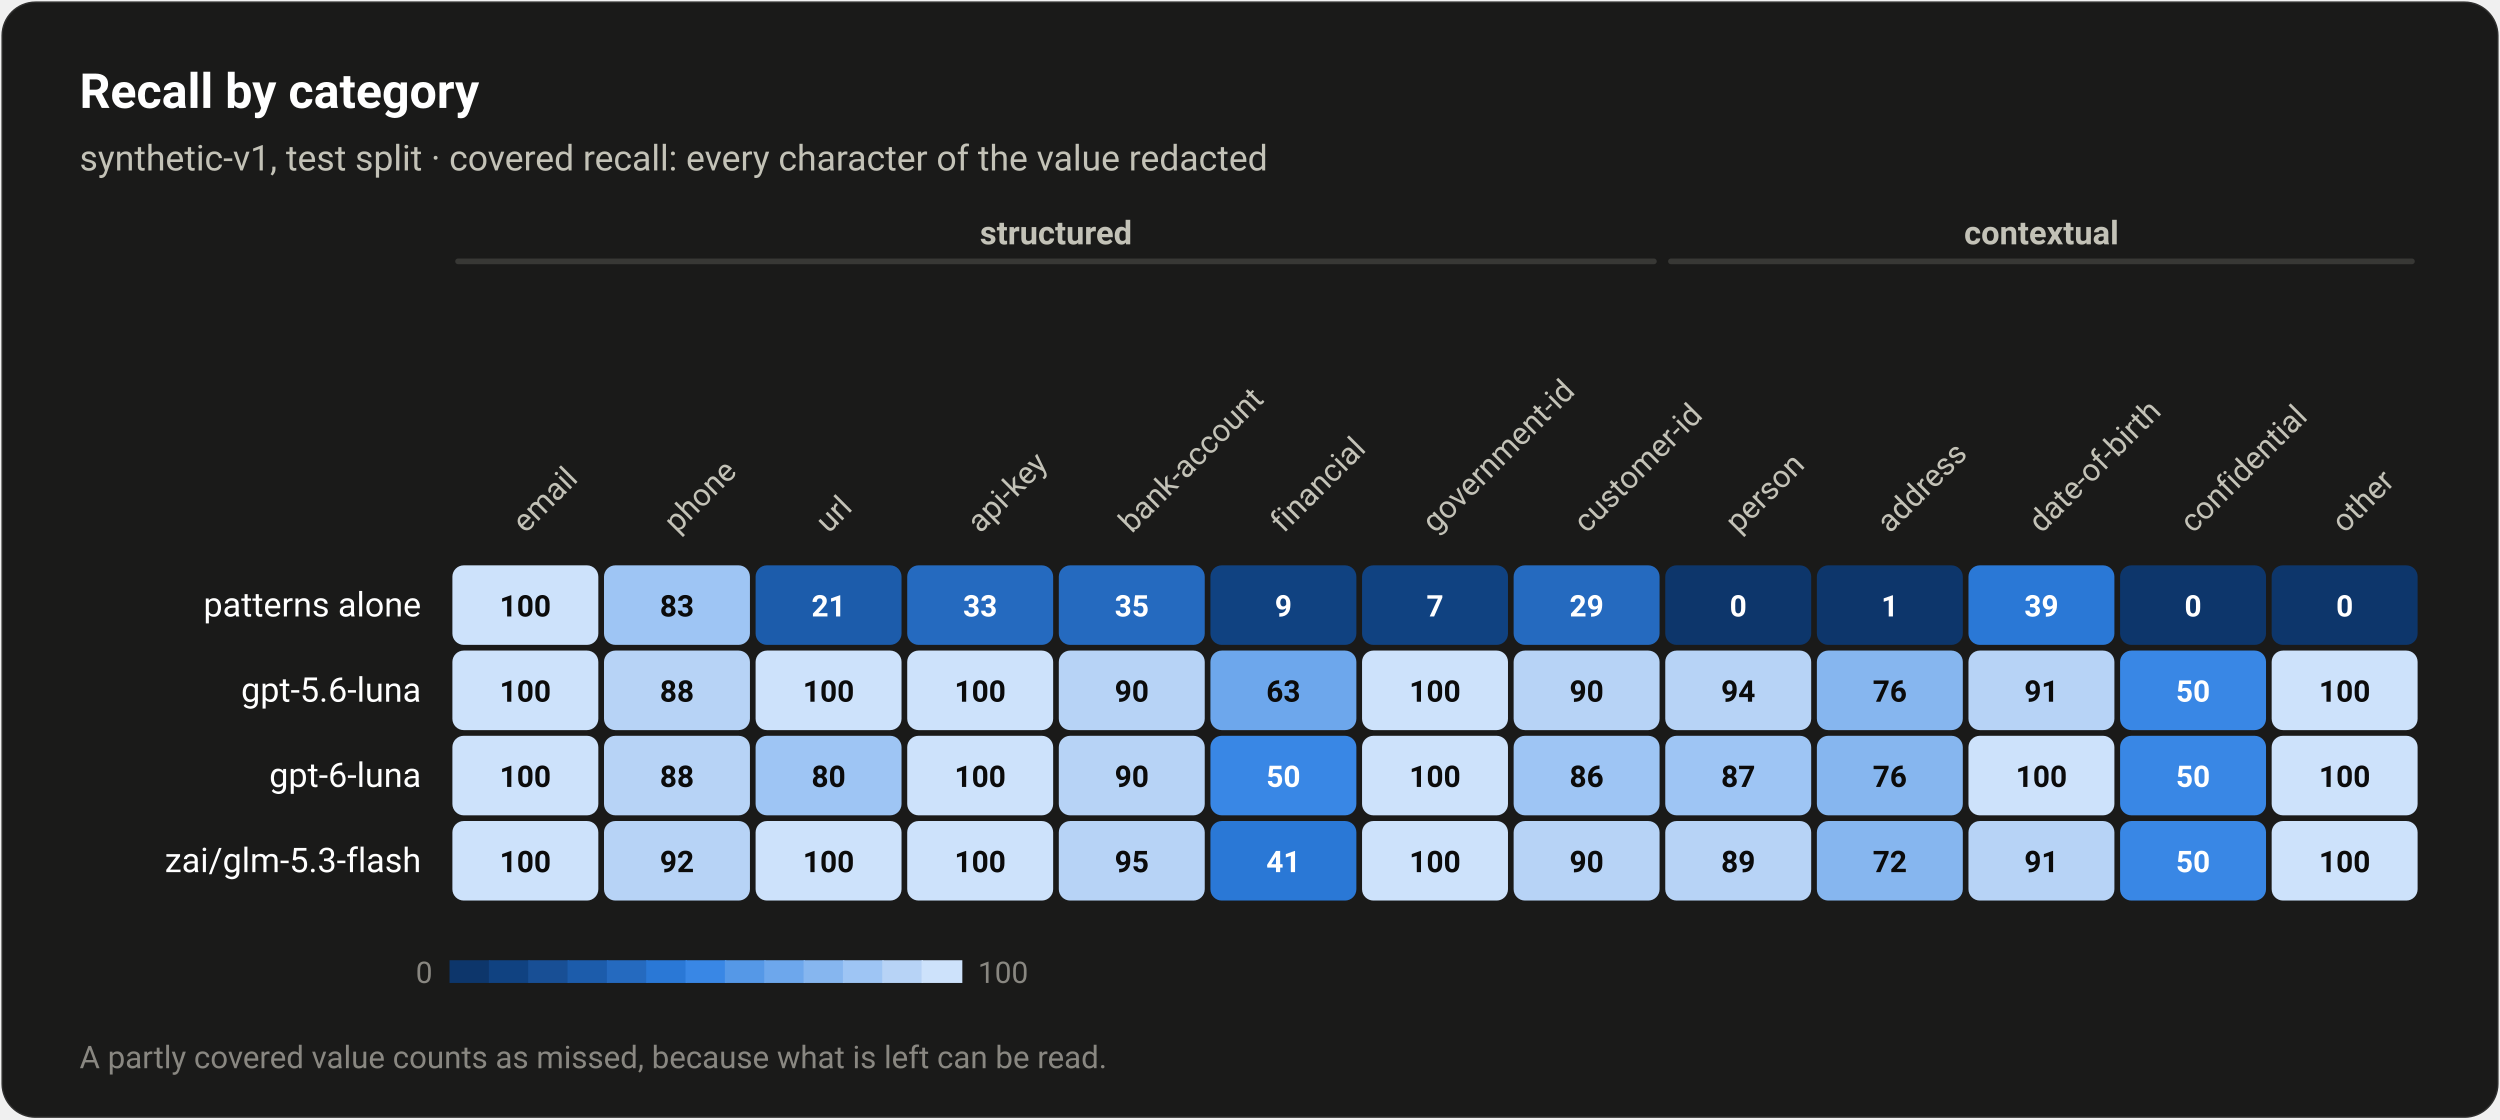
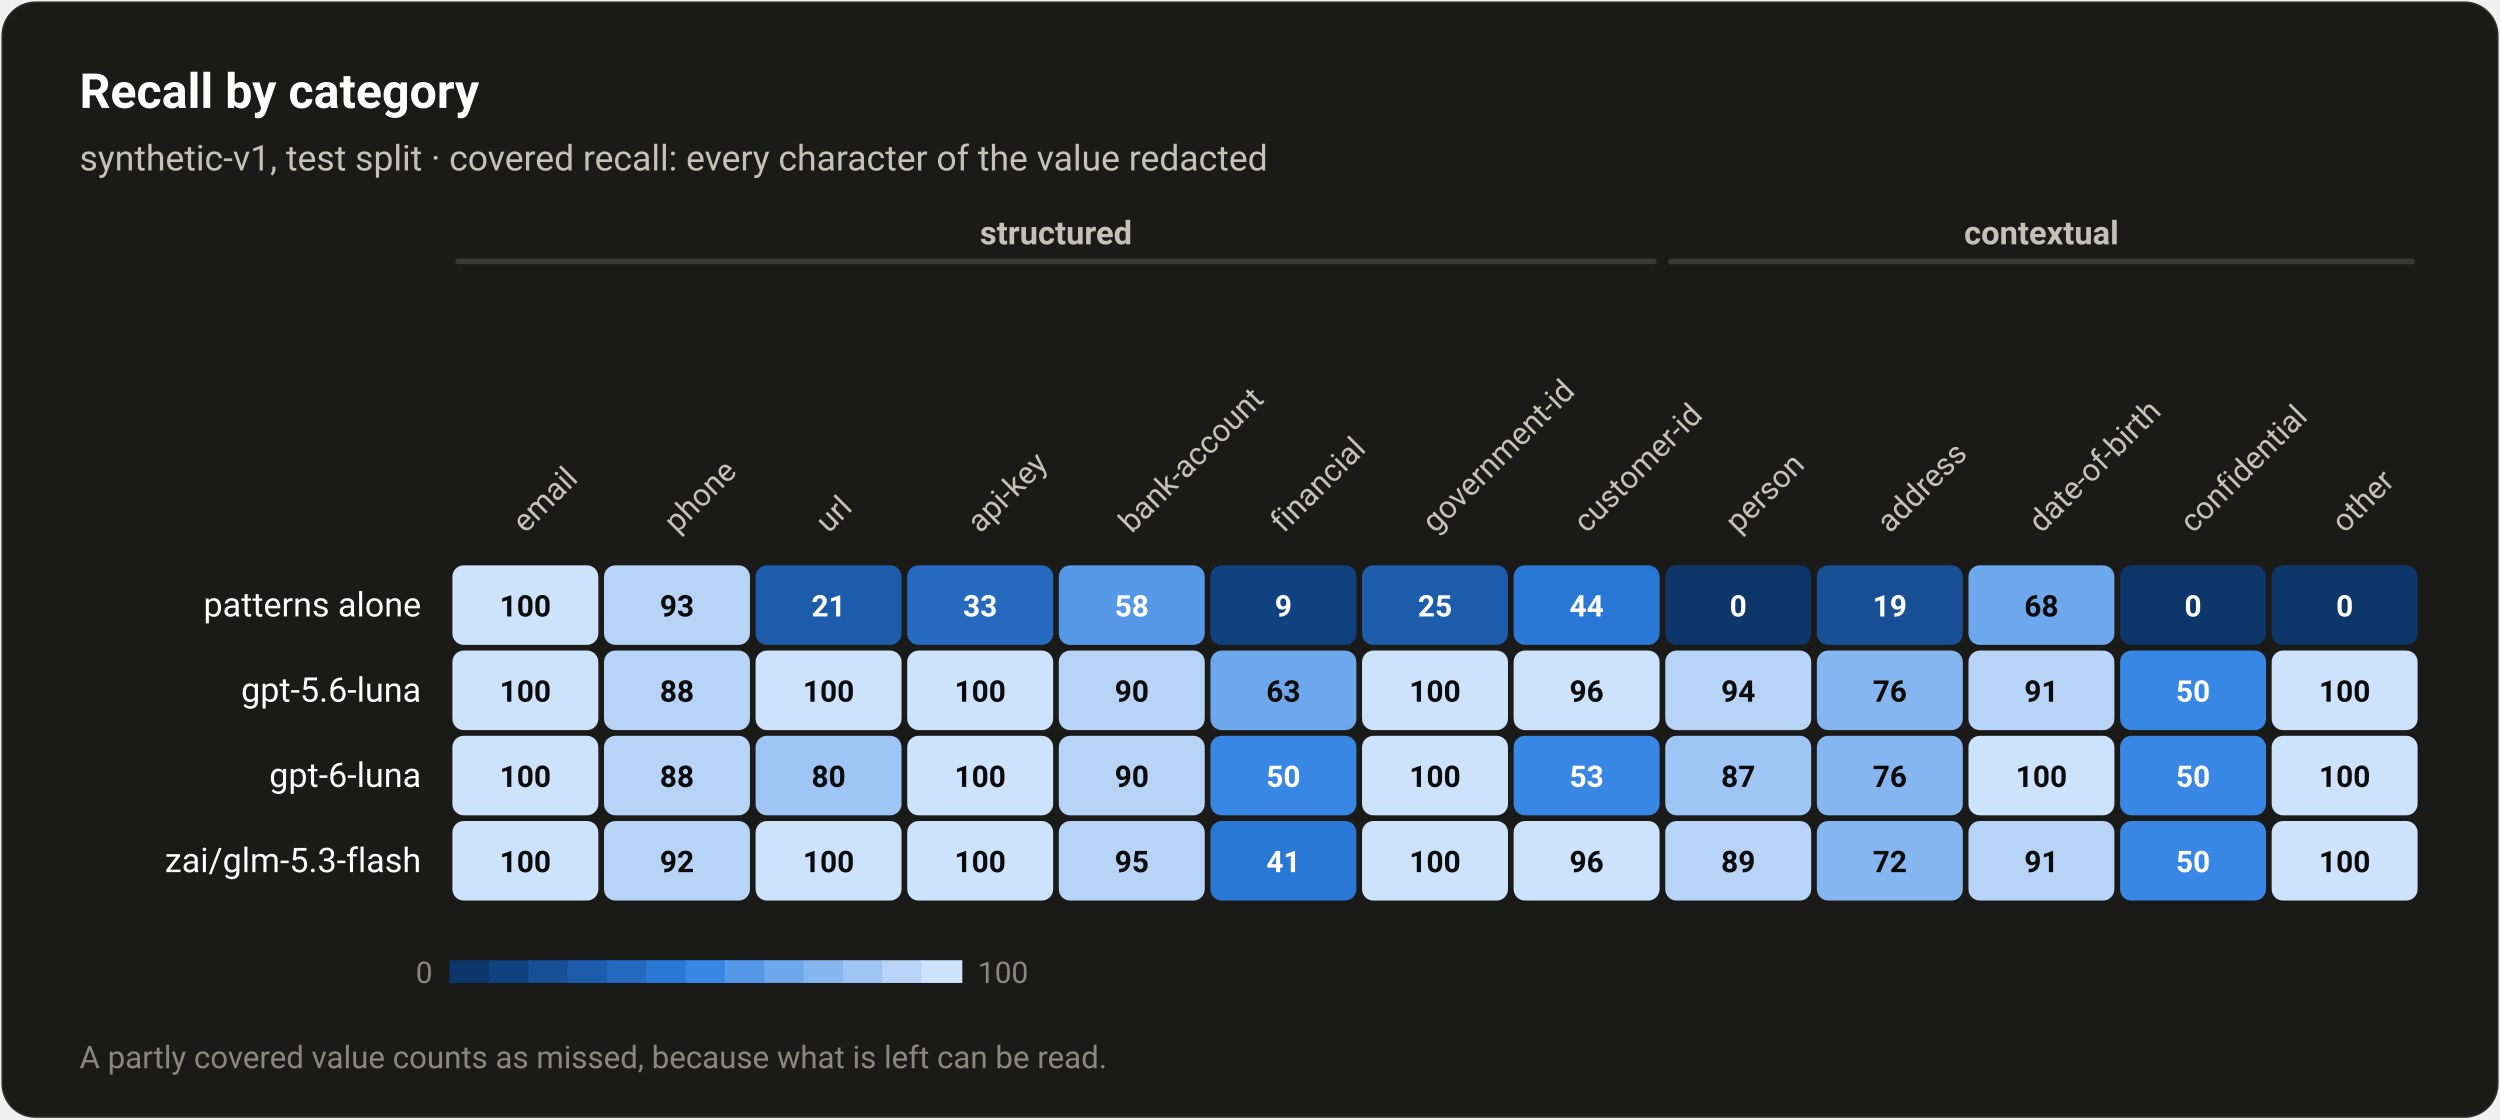
<svg xmlns="http://www.w3.org/2000/svg" width="880" height="394" viewBox="0 0 880 394" role="img" aria-labelledby="t d" font-family="system-ui, -apple-system, &quot;Segoe UI&quot;, Roboto, sans-serif">
  <rect x="0.5" y="0.5" width="879" height="393" rx="12" fill="#1a1a19" stroke="rgba(255,255,255,0.10)" />
  <text x="28" y="38" font-size="17" font-weight="600" fill="#ffffff">Recall by category</text>
  <text x="28" y="60" font-size="12.5" fill="#c3c2b7">synthetic-v1, test split · covered recall: every character of the value redacted</text>
  <line x1="161.24" y1="92" x2="582.17" y2="92" stroke="#383835" stroke-width="2" stroke-linecap="round" />
  <text x="371.7" y="86" font-size="11.5" font-weight="600" fill="#c3c2b7" text-anchor="middle">structured</text>
  <line x1="588.17" y1="92" x2="849" y2="92" stroke="#383835" stroke-width="2" stroke-linecap="round" />
  <text x="718.58" y="86" font-size="11.5" font-weight="600" fill="#c3c2b7" text-anchor="middle">contextual</text>
  <text x="184.92" y="188" font-size="11" fill="#c3c2b7" transform="rotate(-45 184.92 188)">email</text>
  <text x="238.29" y="188" font-size="11" fill="#c3c2b7" transform="rotate(-45 238.29 188)">phone</text>
  <text x="291.66" y="188" font-size="11" fill="#c3c2b7" transform="rotate(-45 291.66 188)">url</text>
  <text x="345.02" y="188" font-size="11" fill="#c3c2b7" transform="rotate(-45 345.02 188)">api-key</text>
  <text x="398.39" y="188" font-size="11" fill="#c3c2b7" transform="rotate(-45 398.39 188)">bank-account</text>
  <text x="451.75" y="188" font-size="11" fill="#c3c2b7" transform="rotate(-45 451.75 188)">financial</text>
  <text x="505.12" y="188" font-size="11" fill="#c3c2b7" transform="rotate(-45 505.12 188)">government-id</text>
  <text x="558.49" y="188" font-size="11" fill="#c3c2b7" transform="rotate(-45 558.49 188)">customer-id</text>
  <text x="611.85" y="188" font-size="11" fill="#c3c2b7" transform="rotate(-45 611.85 188)">person</text>
  <text x="665.22" y="188" font-size="11" fill="#c3c2b7" transform="rotate(-45 665.22 188)">address</text>
  <text x="718.58" y="188" font-size="11" fill="#c3c2b7" transform="rotate(-45 718.58 188)">date-of-birth</text>
  <text x="771.95" y="188" font-size="11" fill="#c3c2b7" transform="rotate(-45 771.95 188)">confidential</text>
  <text x="825.32" y="188" font-size="11" fill="#c3c2b7" transform="rotate(-45 825.32 188)">other</text>
  <text x="148.24" y="217" font-size="12" fill="#ffffff" text-anchor="end">patterns alone</text>
  <g>
    <rect x="159.24" y="199" width="51.37" height="28" rx="4" fill="#cde2fb" />
  </g>
  <text x="184.92" y="217" font-size="10.5" font-weight="600" fill="#0b0b0b" text-anchor="middle">100</text>
  <g>
-     <rect x="212.61" y="199" width="51.37" height="28" rx="4" fill="#9ec5f4" />
-   </g>
-   <text x="238.29" y="217" font-size="10.5" font-weight="600" fill="#0b0b0b" text-anchor="middle">83</text>
+     <rect x="212.61" y="199" width="51.37" height="28" rx="4" fill="#b7d3f6" />
+   </g>
+   <text x="238.29" y="217" font-size="10.5" font-weight="600" fill="#0b0b0b" text-anchor="middle">93</text>
  <g>
    <rect x="265.97" y="199" width="51.37" height="28" rx="4" fill="#1c5cab" />
  </g>
  <text x="291.66" y="217" font-size="10.5" font-weight="600" fill="#ffffff" text-anchor="middle">21</text>
  <g>
    <rect x="319.34" y="199" width="51.37" height="28" rx="4" fill="#256abf" />
  </g>
  <text x="345.02" y="217" font-size="10.5" font-weight="600" fill="#ffffff" text-anchor="middle">33</text>
  <g>
-     <rect x="372.7" y="199" width="51.37" height="28" rx="4" fill="#256abf" />
-   </g>
-   <text x="398.39" y="217" font-size="10.5" font-weight="600" fill="#ffffff" text-anchor="middle">35</text>
+     <rect x="372.7" y="199" width="51.37" height="28" rx="4" fill="#5598e7" />
+   </g>
+   <text x="398.39" y="217" font-size="10.5" font-weight="600" fill="#ffffff" text-anchor="middle">58</text>
  <g>
    <rect x="426.07" y="199" width="51.37" height="28" rx="4" fill="#104281" />
  </g>
  <text x="451.75" y="217" font-size="10.5" font-weight="600" fill="#ffffff" text-anchor="middle">9</text>
  <g>
-     <rect x="479.44" y="199" width="51.37" height="28" rx="4" fill="#104281" />
-   </g>
-   <text x="505.12" y="217" font-size="10.5" font-weight="600" fill="#ffffff" text-anchor="middle">7</text>
-   <g>
-     <rect x="532.8" y="199" width="51.37" height="28" rx="4" fill="#256abf" />
-   </g>
-   <text x="558.49" y="217" font-size="10.5" font-weight="600" fill="#ffffff" text-anchor="middle">29</text>
+     <rect x="479.44" y="199" width="51.37" height="28" rx="4" fill="#1c5cab" />
+   </g>
+   <text x="505.12" y="217" font-size="10.5" font-weight="600" fill="#ffffff" text-anchor="middle">25</text>
+   <g>
+     <rect x="532.8" y="199" width="51.37" height="28" rx="4" fill="#2a78d6" />
+   </g>
+   <text x="558.49" y="217" font-size="10.5" font-weight="600" fill="#ffffff" text-anchor="middle">44</text>
  <g>
    <rect x="586.17" y="199" width="51.37" height="28" rx="4" fill="#0d366b" />
  </g>
  <text x="611.85" y="217" font-size="10.5" font-weight="600" fill="#ffffff" text-anchor="middle">0</text>
  <g>
-     <rect x="639.54" y="199" width="51.37" height="28" rx="4" fill="#0d366b" />
-   </g>
-   <text x="665.22" y="217" font-size="10.5" font-weight="600" fill="#ffffff" text-anchor="middle">1</text>
-   <g>
-     <rect x="692.9" y="199" width="51.37" height="28" rx="4" fill="#2a78d6" />
-   </g>
-   <text x="718.58" y="217" font-size="10.5" font-weight="600" fill="#ffffff" text-anchor="middle">39</text>
+     <rect x="639.54" y="199" width="51.37" height="28" rx="4" fill="#184f95" />
+   </g>
+   <text x="665.22" y="217" font-size="10.5" font-weight="600" fill="#ffffff" text-anchor="middle">19</text>
+   <g>
+     <rect x="692.9" y="199" width="51.37" height="28" rx="4" fill="#6da7ec" />
+   </g>
+   <text x="718.58" y="217" font-size="10.5" font-weight="600" fill="#0b0b0b" text-anchor="middle">68</text>
  <g>
    <rect x="746.27" y="199" width="51.37" height="28" rx="4" fill="#0d366b" />
  </g>
  <text x="771.95" y="217" font-size="10.5" font-weight="600" fill="#ffffff" text-anchor="middle">0</text>
  <g>
    <rect x="799.63" y="199" width="51.37" height="28" rx="4" fill="#0d366b" />
  </g>
  <text x="825.32" y="217" font-size="10.5" font-weight="600" fill="#ffffff" text-anchor="middle">0</text>
  <text x="148.24" y="247" font-size="12" fill="#ffffff" text-anchor="end">gpt-5.6-luna</text>
  <g>
    <rect x="159.24" y="229" width="51.37" height="28" rx="4" fill="#cde2fb" />
  </g>
  <text x="184.92" y="247" font-size="10.5" font-weight="600" fill="#0b0b0b" text-anchor="middle">100</text>
  <g>
    <rect x="212.61" y="229" width="51.37" height="28" rx="4" fill="#b7d3f6" />
  </g>
  <text x="238.29" y="247" font-size="10.5" font-weight="600" fill="#0b0b0b" text-anchor="middle">88</text>
  <g>
    <rect x="265.97" y="229" width="51.37" height="28" rx="4" fill="#cde2fb" />
  </g>
  <text x="291.66" y="247" font-size="10.5" font-weight="600" fill="#0b0b0b" text-anchor="middle">100</text>
  <g>
    <rect x="319.34" y="229" width="51.37" height="28" rx="4" fill="#cde2fb" />
  </g>
  <text x="345.02" y="247" font-size="10.5" font-weight="600" fill="#0b0b0b" text-anchor="middle">100</text>
  <g>
    <rect x="372.7" y="229" width="51.37" height="28" rx="4" fill="#b7d3f6" />
  </g>
  <text x="398.39" y="247" font-size="10.5" font-weight="600" fill="#0b0b0b" text-anchor="middle">90</text>
  <g>
    <rect x="426.07" y="229" width="51.37" height="28" rx="4" fill="#6da7ec" />
  </g>
  <text x="451.75" y="247" font-size="10.5" font-weight="600" fill="#0b0b0b" text-anchor="middle">63</text>
  <g>
    <rect x="479.44" y="229" width="51.37" height="28" rx="4" fill="#cde2fb" />
  </g>
  <text x="505.12" y="247" font-size="10.5" font-weight="600" fill="#0b0b0b" text-anchor="middle">100</text>
  <g>
-     <rect x="532.8" y="229" width="51.37" height="28" rx="4" fill="#b7d3f6" />
-   </g>
-   <text x="558.49" y="247" font-size="10.5" font-weight="600" fill="#0b0b0b" text-anchor="middle">90</text>
+     <rect x="532.8" y="229" width="51.37" height="28" rx="4" fill="#cde2fb" />
+   </g>
+   <text x="558.49" y="247" font-size="10.5" font-weight="600" fill="#0b0b0b" text-anchor="middle">96</text>
  <g>
    <rect x="586.17" y="229" width="51.37" height="28" rx="4" fill="#b7d3f6" />
  </g>
  <text x="611.85" y="247" font-size="10.5" font-weight="600" fill="#0b0b0b" text-anchor="middle">94</text>
  <g>
    <rect x="639.54" y="229" width="51.37" height="28" rx="4" fill="#86b6ef" />
  </g>
  <text x="665.22" y="247" font-size="10.5" font-weight="600" fill="#0b0b0b" text-anchor="middle">76</text>
  <g>
    <rect x="692.9" y="229" width="51.37" height="28" rx="4" fill="#b7d3f6" />
  </g>
  <text x="718.58" y="247" font-size="10.5" font-weight="600" fill="#0b0b0b" text-anchor="middle">91</text>
  <g>
    <rect x="746.27" y="229" width="51.37" height="28" rx="4" fill="#3987e5" />
  </g>
  <text x="771.95" y="247" font-size="10.5" font-weight="600" fill="#ffffff" text-anchor="middle">50</text>
  <g>
    <rect x="799.63" y="229" width="51.37" height="28" rx="4" fill="#cde2fb" />
  </g>
  <text x="825.32" y="247" font-size="10.5" font-weight="600" fill="#0b0b0b" text-anchor="middle">100</text>
  <text x="148.24" y="277" font-size="12" fill="#ffffff" text-anchor="end">gpt-6-luna</text>
  <g>
    <rect x="159.24" y="259" width="51.37" height="28" rx="4" fill="#cde2fb" />
  </g>
  <text x="184.92" y="277" font-size="10.5" font-weight="600" fill="#0b0b0b" text-anchor="middle">100</text>
  <g>
    <rect x="212.61" y="259" width="51.37" height="28" rx="4" fill="#b7d3f6" />
  </g>
  <text x="238.29" y="277" font-size="10.5" font-weight="600" fill="#0b0b0b" text-anchor="middle">88</text>
  <g>
    <rect x="265.97" y="259" width="51.37" height="28" rx="4" fill="#9ec5f4" />
  </g>
  <text x="291.66" y="277" font-size="10.5" font-weight="600" fill="#0b0b0b" text-anchor="middle">80</text>
  <g>
    <rect x="319.34" y="259" width="51.37" height="28" rx="4" fill="#cde2fb" />
  </g>
  <text x="345.02" y="277" font-size="10.5" font-weight="600" fill="#0b0b0b" text-anchor="middle">100</text>
  <g>
    <rect x="372.7" y="259" width="51.37" height="28" rx="4" fill="#b7d3f6" />
  </g>
  <text x="398.39" y="277" font-size="10.5" font-weight="600" fill="#0b0b0b" text-anchor="middle">90</text>
  <g>
    <rect x="426.07" y="259" width="51.37" height="28" rx="4" fill="#3987e5" />
  </g>
  <text x="451.75" y="277" font-size="10.5" font-weight="600" fill="#ffffff" text-anchor="middle">50</text>
  <g>
    <rect x="479.44" y="259" width="51.37" height="28" rx="4" fill="#cde2fb" />
  </g>
  <text x="505.12" y="277" font-size="10.5" font-weight="600" fill="#0b0b0b" text-anchor="middle">100</text>
  <g>
-     <rect x="532.8" y="259" width="51.37" height="28" rx="4" fill="#9ec5f4" />
-   </g>
-   <text x="558.49" y="277" font-size="10.5" font-weight="600" fill="#0b0b0b" text-anchor="middle">86</text>
+     <rect x="532.8" y="259" width="51.37" height="28" rx="4" fill="#3987e5" />
+   </g>
+   <text x="558.49" y="277" font-size="10.5" font-weight="600" fill="#ffffff" text-anchor="middle">53</text>
  <g>
    <rect x="586.17" y="259" width="51.37" height="28" rx="4" fill="#9ec5f4" />
  </g>
  <text x="611.85" y="277" font-size="10.5" font-weight="600" fill="#0b0b0b" text-anchor="middle">87</text>
  <g>
    <rect x="639.54" y="259" width="51.37" height="28" rx="4" fill="#86b6ef" />
  </g>
  <text x="665.22" y="277" font-size="10.5" font-weight="600" fill="#0b0b0b" text-anchor="middle">76</text>
  <g>
    <rect x="692.9" y="259" width="51.37" height="28" rx="4" fill="#cde2fb" />
  </g>
  <text x="718.58" y="277" font-size="10.5" font-weight="600" fill="#0b0b0b" text-anchor="middle">100</text>
  <g>
    <rect x="746.27" y="259" width="51.37" height="28" rx="4" fill="#3987e5" />
  </g>
  <text x="771.95" y="277" font-size="10.5" font-weight="600" fill="#ffffff" text-anchor="middle">50</text>
  <g>
    <rect x="799.63" y="259" width="51.37" height="28" rx="4" fill="#cde2fb" />
  </g>
  <text x="825.32" y="277" font-size="10.5" font-weight="600" fill="#0b0b0b" text-anchor="middle">100</text>
  <text x="148.24" y="307" font-size="12" fill="#ffffff" text-anchor="end">zai/glm-5.3-flash</text>
  <g>
    <rect x="159.24" y="289" width="51.37" height="28" rx="4" fill="#cde2fb" />
  </g>
  <text x="184.92" y="307" font-size="10.5" font-weight="600" fill="#0b0b0b" text-anchor="middle">100</text>
  <g>
    <rect x="212.61" y="289" width="51.37" height="28" rx="4" fill="#b7d3f6" />
  </g>
  <text x="238.29" y="307" font-size="10.5" font-weight="600" fill="#0b0b0b" text-anchor="middle">92</text>
  <g>
    <rect x="265.97" y="289" width="51.37" height="28" rx="4" fill="#cde2fb" />
  </g>
  <text x="291.66" y="307" font-size="10.5" font-weight="600" fill="#0b0b0b" text-anchor="middle">100</text>
  <g>
    <rect x="319.34" y="289" width="51.37" height="28" rx="4" fill="#cde2fb" />
  </g>
  <text x="345.02" y="307" font-size="10.5" font-weight="600" fill="#0b0b0b" text-anchor="middle">100</text>
  <g>
    <rect x="372.7" y="289" width="51.37" height="28" rx="4" fill="#b7d3f6" />
  </g>
  <text x="398.39" y="307" font-size="10.5" font-weight="600" fill="#0b0b0b" text-anchor="middle">95</text>
  <g>
    <rect x="426.07" y="289" width="51.37" height="28" rx="4" fill="#2a78d6" />
  </g>
  <text x="451.75" y="307" font-size="10.5" font-weight="600" fill="#ffffff" text-anchor="middle">41</text>
  <g>
    <rect x="479.44" y="289" width="51.37" height="28" rx="4" fill="#cde2fb" />
  </g>
  <text x="505.12" y="307" font-size="10.5" font-weight="600" fill="#0b0b0b" text-anchor="middle">100</text>
  <g>
-     <rect x="532.8" y="289" width="51.37" height="28" rx="4" fill="#b7d3f6" />
-   </g>
-   <text x="558.49" y="307" font-size="10.5" font-weight="600" fill="#0b0b0b" text-anchor="middle">90</text>
+     <rect x="532.8" y="289" width="51.37" height="28" rx="4" fill="#cde2fb" />
+   </g>
+   <text x="558.49" y="307" font-size="10.5" font-weight="600" fill="#0b0b0b" text-anchor="middle">96</text>
  <g>
    <rect x="586.17" y="289" width="51.37" height="28" rx="4" fill="#b7d3f6" />
  </g>
  <text x="611.85" y="307" font-size="10.5" font-weight="600" fill="#0b0b0b" text-anchor="middle">89</text>
  <g>
    <rect x="639.54" y="289" width="51.37" height="28" rx="4" fill="#86b6ef" />
  </g>
  <text x="665.22" y="307" font-size="10.5" font-weight="600" fill="#0b0b0b" text-anchor="middle">72</text>
  <g>
    <rect x="692.9" y="289" width="51.37" height="28" rx="4" fill="#b7d3f6" />
  </g>
  <text x="718.58" y="307" font-size="10.5" font-weight="600" fill="#0b0b0b" text-anchor="middle">91</text>
  <g>
    <rect x="746.27" y="289" width="51.37" height="28" rx="4" fill="#3987e5" />
  </g>
  <text x="771.95" y="307" font-size="10.5" font-weight="600" fill="#ffffff" text-anchor="middle">50</text>
  <g>
    <rect x="799.63" y="289" width="51.37" height="28" rx="4" fill="#cde2fb" />
  </g>
  <text x="825.32" y="307" font-size="10.5" font-weight="600" fill="#0b0b0b" text-anchor="middle">100</text>
  <rect x="158.24" y="338" width="14.35" height="8" fill="#0d366b" />
  <rect x="172.09" y="338" width="14.35" height="8" fill="#104281" />
  <rect x="185.93" y="338" width="14.35" height="8" fill="#184f95" />
  <rect x="199.78" y="338" width="14.35" height="8" fill="#1c5cab" />
  <rect x="213.62" y="338" width="14.35" height="8" fill="#256abf" />
  <rect x="227.47" y="338" width="14.35" height="8" fill="#2a78d6" />
  <rect x="241.32" y="338" width="14.35" height="8" fill="#3987e5" />
  <rect x="255.16" y="338" width="14.35" height="8" fill="#5598e7" />
  <rect x="269.01" y="338" width="14.35" height="8" fill="#6da7ec" />
  <rect x="282.86" y="338" width="14.35" height="8" fill="#86b6ef" />
  <rect x="296.7" y="338" width="14.35" height="8" fill="#9ec5f4" />
  <rect x="310.55" y="338" width="14.35" height="8" fill="#b7d3f6" />
  <rect x="324.39" y="338" width="14.35" height="8" fill="#cde2fb" />
  <text x="152.24" y="346" font-size="10.5" fill="#898781" text-anchor="end">0</text>
  <text x="344.24" y="346" font-size="10.5" fill="#898781">100</text>
  <text x="28" y="376" font-size="11" fill="#898781">A partly covered value counts as missed, because what is left can be read.</text>
</svg>
